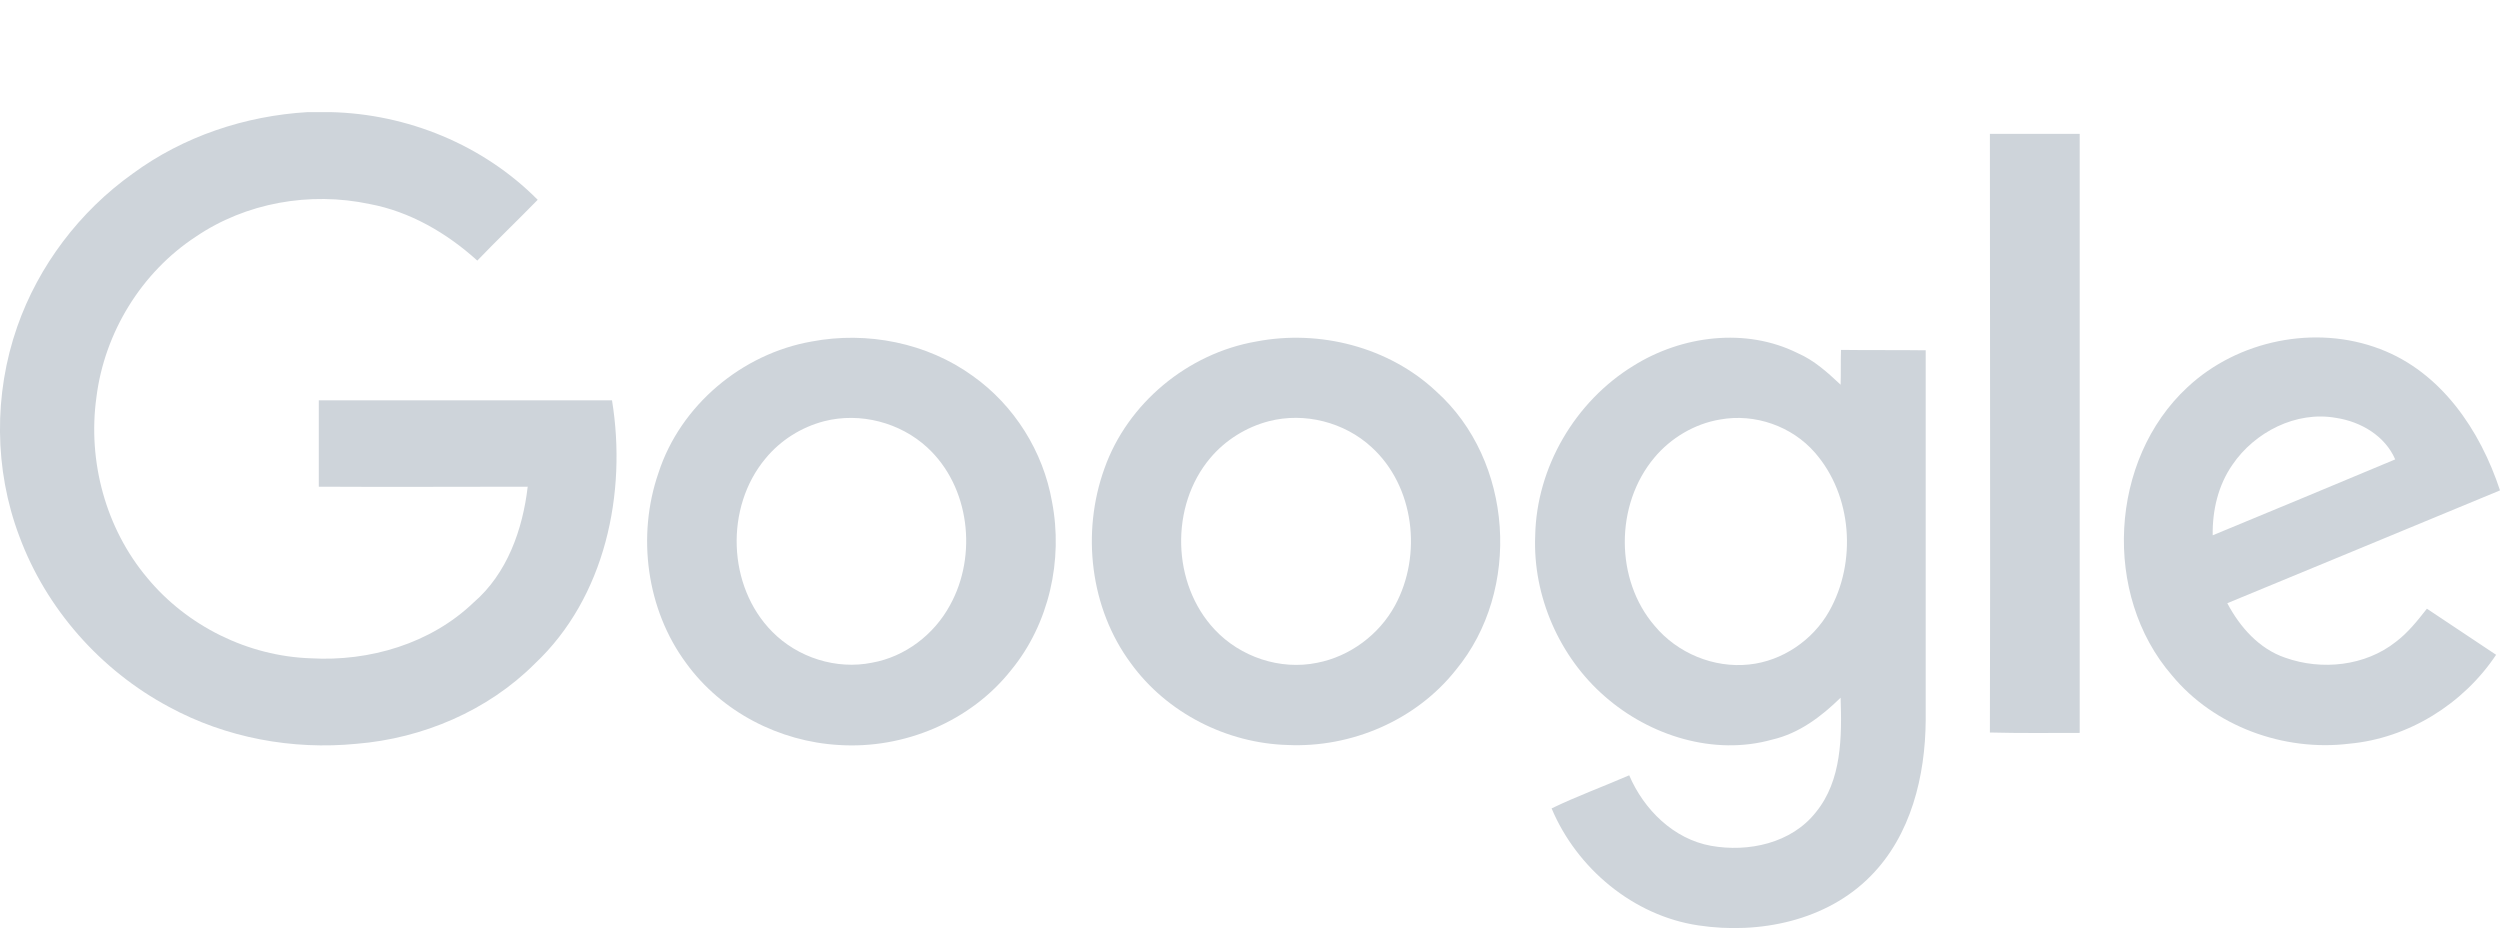
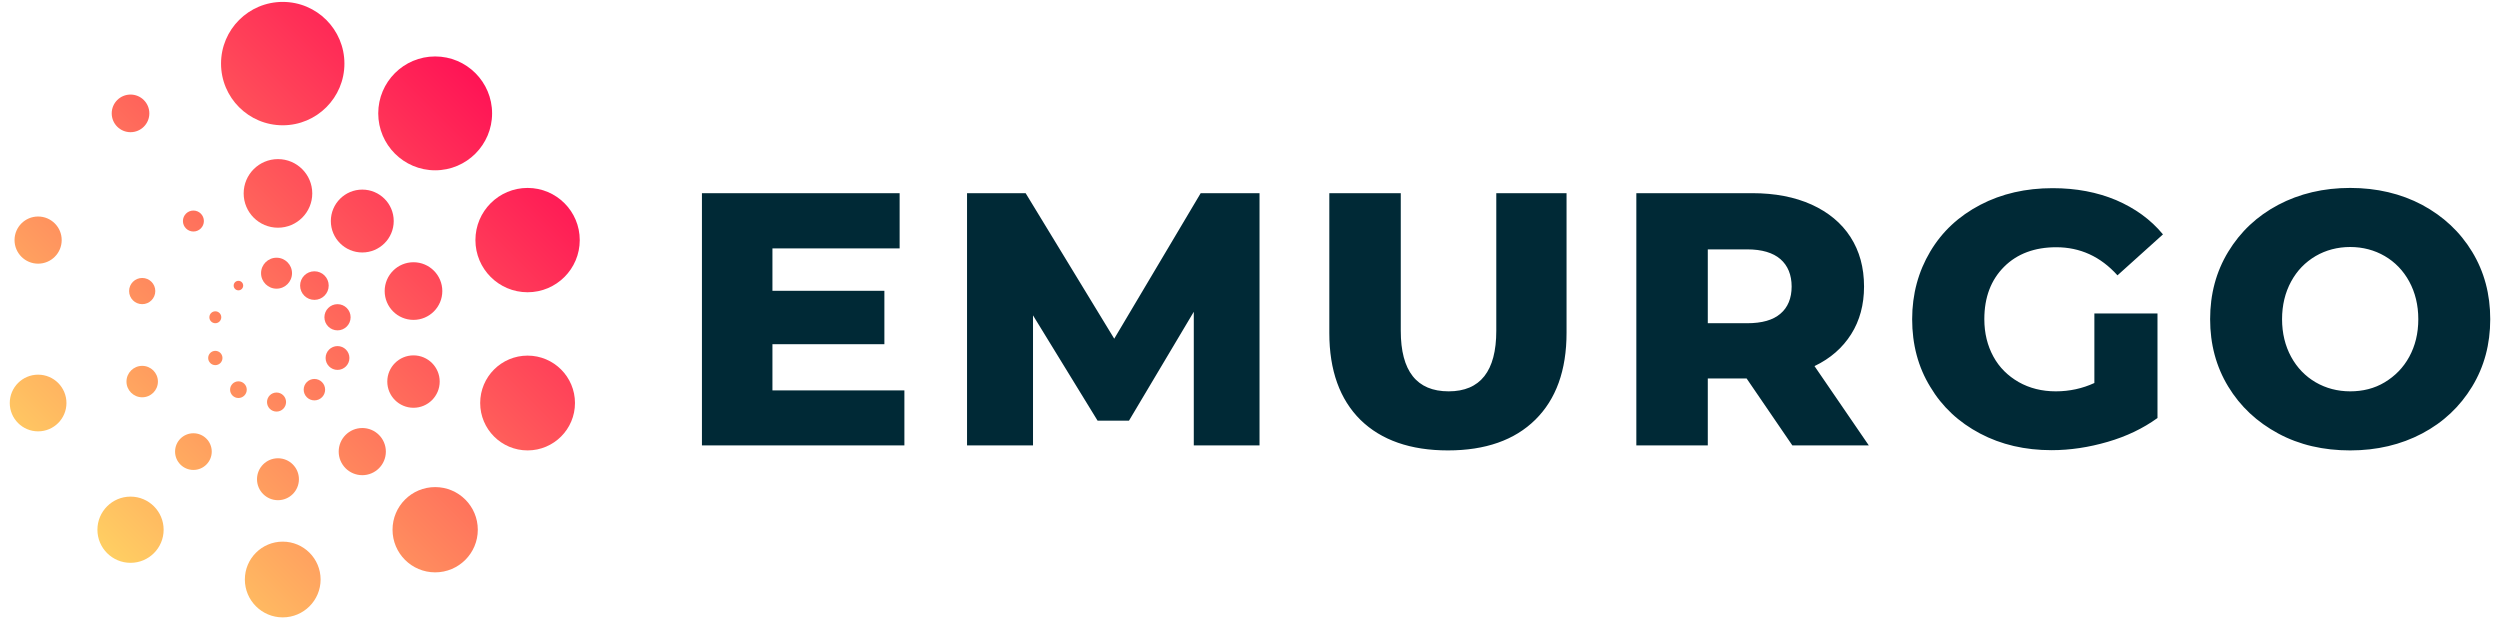
- <svg xmlns="http://www.w3.org/2000/svg" version="1.1" id="Layer_1" x="0px" y="0px" viewBox="0 0 2500 928" style="enable-background:new 0 0 2500 928;" xml:space="preserve">
+ <svg xmlns="http://www.w3.org/2000/svg" version="1.1" id="Layer_1" x="0px" y="0px" viewBox="0 0 1049.6 260" style="enable-background:new 0 0 1049.6 260;" xml:space="preserve">
  <style type="text/css">
- 	.st0{fill:#CED4DA;}
+ 	.st0{fill:#002936;}
+ 	.st1{fill:url(#SVGID_1_);}
+ 	.st2{fill:url(#SVGID_2_);}
+ 	.st3{fill:url(#SVGID_3_);}
+ 	.st4{fill:url(#SVGID_4_);}
+ 	.st5{fill:url(#SVGID_5_);}
+ 	.st6{fill:url(#SVGID_6_);}
+ 	.st7{fill:url(#SVGID_7_);}
+ 	.st8{fill:url(#SVGID_8_);}
+ 	.st9{fill:url(#SVGID_9_);}
+ 	.st10{fill:url(#SVGID_10_);}
+ 	.st11{fill:url(#SVGID_11_);}
+ 	.st12{fill:url(#SVGID_12_);}
+ 	.st13{fill:url(#SVGID_13_);}
+ 	.st14{fill:url(#SVGID_14_);}
+ 	.st15{fill:url(#SVGID_15_);}
+ 	.st16{fill:url(#SVGID_16_);}
+ 	.st17{fill:url(#SVGID_17_);}
+ 	.st18{fill:url(#SVGID_18_);}
+ 	.st19{fill:url(#SVGID_19_);}
+ 	.st20{fill:url(#SVGID_20_);}
+ 	.st21{fill:url(#SVGID_21_);}
+ 	.st22{fill:url(#SVGID_22_);}
+ 	.st23{fill:url(#SVGID_23_);}
+ 	.st24{fill:url(#SVGID_24_);}
+ 	.st25{fill:url(#SVGID_25_);}
+ 	.st26{fill:url(#SVGID_26_);}
+ 	.st27{fill:url(#SVGID_27_);}
+ 	.st28{fill:url(#SVGID_28_);}
+ 	.st29{fill:url(#SVGID_29_);}
+ 	.st30{fill:url(#SVGID_30_);}
+ 	.st31{display:none;fill:#002936;}
</style>
-   <path class="st0" d="M307.9,112.1h22.2c77.2,1.7,153.1,32.7,207.6,87.7c-20.1,20.6-40.7,40.3-60.4,60.8  c-30.6-27.7-67.5-49.1-107.8-56.6c-59.6-12.6-123.7-1.3-173.7,32.7c-54.5,35.7-91.4,96.1-99.4,160.7c-8.8,63.8,9.2,130.9,50.8,180.4  c39.8,48.2,100.7,78.4,163.6,80.5c58.7,3.4,120-14.7,162.8-55.8c33.6-28.9,49.1-73,54.1-115.8c-69.6,0-139.3,0.4-208.9,0v-86.4H612  c15.1,92.7-6.7,197.1-77.2,263.4c-47,47-112,74.7-178.3,80.1c-64.2,6.3-130.5-5.9-187.5-36.9c-68.4-36.5-122.9-98.2-149.7-170.7  C-5.9,469.5-6.3,394,17.2,326.8c21.4-61.2,62.5-115.4,115.4-153.1C183.3,136.4,245,115.8,307.9,112.1z" />
-   <path class="st0" d="M1989.9,133.9h89.8v599c-29.8,0-60,0.4-89.8-0.4C1990.4,533.2,1989.9,333.5,1989.9,133.9L1989.9,133.9z" />
-   <path class="st0" d="M811.7,341.5C867,331,927,342.8,972.7,375.9c41.5,29.4,70.5,75.5,79.3,125.8c11.3,58.3-2.9,122.1-40.7,168.2  c-40.7,51.6-107.4,79.3-172.4,75.1c-59.6-3.4-117.4-33.1-152.7-81.8c-39.8-53.7-49.5-127.5-27.7-190.4  C680.4,405.3,742,353.7,811.7,341.5 M824.2,421.2c-22.7,5.9-43.6,18.9-58.7,37.3c-40.7,48.7-38.2,127.9,6.7,173.2  c25.6,26,64.2,38.2,99.8,31c33.1-5.9,62.1-28.1,78-57.5c27.7-49.9,19.7-118.7-22.7-157.7C900.2,422.5,860.3,412,824.2,421.2  L824.2,421.2z" />
-   <path class="st0" d="M1256.3,341.5c63.3-12.2,132.6,5.5,179.9,49.9c77.2,69.2,85.6,198.8,19.7,278.5c-39.8,50.3-104.4,78-168.2,75.1  c-60.8-1.7-120.8-31.9-156.9-81.8c-40.7-54.9-49.5-130.5-26.4-194.6C1127.5,403.2,1187.9,353.3,1256.3,341.5 M1268.9,421.2  c-22.7,5.9-43.6,18.9-58.7,36.9c-40.3,47.8-38.6,125.8,4.6,171.6c25.6,27.3,65.4,40.7,102.3,33.1c32.7-6.3,62.1-28.1,78-57.5  c27.3-50.3,19.3-119.1-23.5-158.1C1344.4,422.1,1304.5,412,1268.9,421.2L1268.9,421.2z" />
-   <path class="st0" d="M1633.4,365.8c48.2-30.2,112.4-38.6,164.4-12.6c16.4,7.1,29.8,19.3,42.8,31.5c0.4-11.3,0-23.1,0.4-34.8  c28.1,0.4,56.2,0,84.7,0.4v370c-0.4,55.8-14.7,114.9-54.9,155.6c-44,44.9-111.6,58.7-172.4,49.5c-65-9.6-121.6-57-146.8-117  c25.2-12.2,51.6-21.8,77.6-33.1c14.7,34.4,44.5,63.8,81.8,70.5c37.3,6.7,80.5-2.5,104.9-33.6c26-31.9,26-75.5,24.7-114.5  c-19.3,18.9-41.5,35.7-68.4,41.9c-58.3,16.4-122.5-3.8-167.4-43.2c-45.3-39.4-72.1-100.3-69.6-160.7  C1536.5,467.4,1575.1,401.5,1633.4,365.8 M1720.2,419.5c-25.6,4.2-49.5,18.5-65.9,38.2c-39.4,47-39.4,122.1,0.4,168.2  c22.7,27.3,59.1,42.4,94.4,38.6c33.1-3.4,63.8-24.3,80.1-53.3c27.7-49.1,23.1-115.8-14.3-158.6  C1791.9,426.2,1755,413.2,1720.2,419.5L1720.2,419.5z" />
-   <path class="st0" d="M2187.5,387.2c50.3-47,127.9-62.9,192.5-38.2c61.2,23.1,100.3,81.4,120,141.4c-91,37.8-181.6,75.1-272.7,112.8  c12.6,23.9,31.9,45.7,57.9,54.5c36.5,13,80.1,8.4,110.7-15.9c12.2-9.2,21.8-21.4,31-33.1c23.1,15.5,46.1,30.6,69.2,46.1  c-32.7,49.1-87.7,83.5-146.8,88.9c-65.4,8-135.1-17.2-177.4-68.4C2102.3,594.9,2109.1,459.8,2187.5,387.2 M2232.4,464.8  c-14.3,20.6-20.1,45.7-19.7,70.5c60.8-25.2,121.6-50.3,182.5-75.9c-10.1-23.5-34.4-37.8-59.1-41.5  C2296.1,410.7,2254.6,432.1,2232.4,464.8z" />
+   <path class="st0" d="M986.7,164.3c-5.3,0-10.2-1.3-14.5-3.8c-4.3-2.5-7.8-6.1-10.3-10.7c-2.5-4.6-3.8-9.9-3.8-15.8  c0-5.9,1.3-11.2,3.8-15.8c2.5-4.6,5.9-8.1,10.3-10.7c4.3-2.5,9.2-3.8,14.5-3.8c5.3,0,10.2,1.3,14.5,3.8c4.3,2.5,7.8,6.1,10.3,10.7  c2.5,4.6,3.8,9.9,3.8,15.8c0,6-1.3,11.2-3.8,15.8c-2.5,4.6-6,8.1-10.3,10.7C996.9,163.1,992,164.3,986.7,164.3 M986.7,189.1  c11.2,0,21.3-2.4,30.2-7.1c8.9-4.7,15.9-11.3,21-19.7c5.1-8.4,7.6-17.8,7.6-28.3c0-10.5-2.5-19.9-7.6-28.3  c-5.1-8.4-12.1-14.9-21-19.7c-8.9-4.7-19-7.1-30.2-7.1c-11.2,0-21.3,2.4-30.2,7.1c-8.9,4.7-15.9,11.3-21,19.7  c-5.1,8.4-7.6,17.8-7.6,28.3c0,10.5,2.5,19.9,7.6,28.3c5.1,8.4,12.1,14.9,21,19.7C965.4,186.8,975.5,189.1,986.7,189.1 M879.3,160.8  c-5,2.3-10.4,3.5-16.2,3.5c-5.8,0-11-1.3-15.6-3.9c-4.5-2.6-8.1-6.1-10.6-10.7c-2.5-4.6-3.8-9.8-3.8-15.7c0-9.2,2.8-16.5,8.3-22  c5.5-5.5,12.9-8.2,21.9-8.2c10,0,18.6,3.9,25.7,11.8l19.1-17.2c-5.2-6.3-11.8-11-19.7-14.4c-7.9-3.3-16.7-5-26.6-5  c-11.3,0-21.4,2.3-30.4,7c-9,4.7-16,11.2-21,19.6c-5,8.4-7.6,17.9-7.6,28.4c0,10.6,2.5,20.1,7.6,28.4c5,8.4,12,14.9,20.9,19.6  c8.9,4.7,18.9,7,30,7c7.9,0,15.7-1.2,23.6-3.5c7.9-2.3,14.8-5.6,20.9-10v-43.9h-26.5V160.8z M752.2,120.3c0,4.9-1.6,8.8-4.7,11.4  c-3.1,2.7-7.8,4-13.9,4h-16.6v-31h16.6c6.1,0,10.8,1.4,13.9,4.1C750.6,111.5,752.2,115.4,752.2,120.3 M752.5,187h32.1l-22.8-33.3  c6.7-3.2,11.8-7.7,15.4-13.4c3.6-5.7,5.4-12.4,5.4-20c0-8-1.9-14.9-5.7-20.8c-3.8-5.9-9.3-10.4-16.3-13.6c-7.1-3.2-15.4-4.8-25-4.8  H687V187h30v-28.1h16.3L752.5,187z M607.9,189.1c15.7,0,28-4.3,36.7-12.9c8.7-8.6,13.1-20.7,13.1-36.5V81.1h-29.5v57.8  c0,16.9-6.7,25.4-20,25.4c-13.4,0-20.1-8.5-20.1-25.4V81.1h-30v58.7c0,15.7,4.4,27.9,13.1,36.5C579.9,184.8,592.2,189.1,607.9,189.1   M528.8,187l0-105.9h-24.7l-36.3,61.1l-37.2-61.1H406V187h27.7v-54.6l27.1,44.2H474l27.2-45.7l0,56.1H528.8z M324.3,163.9v-19.4h47  v-22.4h-47v-17.8h53.4V81.1h-83V187h85v-23.1H324.3z" />
+   <g>
+     <g>
+       <g>
+         <linearGradient id="SVGID_1_" gradientUnits="userSpaceOnUse" x1="22.522" y1="213.777" x2="206.159" y2="26.925" gradientTransform="matrix(1 8.676384e-03 -8.675107e-03 1 -3.3102 -1.0364)">
+           <stop offset="0" style="stop-color:#FFD363" />
+           <stop offset="1" style="stop-color:#FF1055" />
+         </linearGradient>
+         <circle class="st1" cx="182.7" cy="47.6" r="23.9" />
+         <linearGradient id="SVGID_2_" gradientUnits="userSpaceOnUse" x1="68.508" y1="259.762" x2="252.144" y2="72.91" gradientTransform="matrix(1 8.676384e-03 -8.675107e-03 1 -3.3102 -1.0364)">
+           <stop offset="0" style="stop-color:#FFD363" />
+           <stop offset="1" style="stop-color:#FF1055" />
+         </linearGradient>
+         <circle class="st2" cx="221.5" cy="100.8" r="21.9" />
+         <linearGradient id="SVGID_3_" gradientUnits="userSpaceOnUse" x1="102.73" y1="293.985" x2="286.366" y2="107.134" gradientTransform="matrix(1 8.676384e-03 -8.675107e-03 1 -3.3102 -1.0364)">
+           <stop offset="0" style="stop-color:#FFD363" />
+           <stop offset="1" style="stop-color:#FF1055" />
+         </linearGradient>
+         <circle class="st3" cx="221.5" cy="169.2" r="19.9" />
+         <linearGradient id="SVGID_4_" gradientUnits="userSpaceOnUse" x1="109.905" y1="301.163" x2="293.541" y2="114.311" gradientTransform="matrix(1 8.676384e-03 -8.675107e-03 1 -3.3102 -1.0364)">
+           <stop offset="0" style="stop-color:#FFD363" />
+           <stop offset="1" style="stop-color:#FF1055" />
+         </linearGradient>
+         <circle class="st4" cx="182.7" cy="222.4" r="17.9" />
+         <linearGradient id="SVGID_5_" gradientUnits="userSpaceOnUse" x1="88.376" y1="279.638" x2="272.012" y2="92.787" gradientTransform="matrix(1 8.676384e-03 -8.675107e-03 1 -3.3102 -1.0364)">
+           <stop offset="0" style="stop-color:#FFD363" />
+           <stop offset="1" style="stop-color:#FF1055" />
+         </linearGradient>
+         <circle class="st5" cx="118.7" cy="243.3" r="15.9" />
+         <linearGradient id="SVGID_6_" gradientUnits="userSpaceOnUse" x1="45.958" y1="237.223" x2="229.594" y2="50.372" gradientTransform="matrix(1 8.676384e-03 -8.675107e-03 1 -3.3102 -1.0364)">
+           <stop offset="0" style="stop-color:#FFD363" />
+           <stop offset="1" style="stop-color:#FF1055" />
+         </linearGradient>
+         <circle class="st6" cx="54.8" cy="222.4" r="13.9" />
+         <linearGradient id="SVGID_7_" gradientUnits="userSpaceOnUse" x1="-2.798758e-02" y1="191.238" x2="183.608" y2="4.387" gradientTransform="matrix(1 8.676384e-03 -8.675107e-03 1 -3.3102 -1.0364)">
+           <stop offset="0" style="stop-color:#FFD363" />
+           <stop offset="1" style="stop-color:#FF1055" />
+         </linearGradient>
+         <circle class="st7" cx="16" cy="169.2" r="11.9" />
+         <linearGradient id="SVGID_8_" gradientUnits="userSpaceOnUse" x1="-34.254" y1="157.011" x2="149.382" y2="-29.84" gradientTransform="matrix(1 8.676384e-03 -8.675107e-03 1 -3.3102 -1.0364)">
+           <stop offset="0" style="stop-color:#FFD363" />
+           <stop offset="1" style="stop-color:#FF1055" />
+         </linearGradient>
+         <circle class="st8" cx="16" cy="100.8" r="9.9" />
+         <linearGradient id="SVGID_9_" gradientUnits="userSpaceOnUse" x1="-41.433" y1="149.829" x2="142.203" y2="-37.023" gradientTransform="matrix(1 8.676384e-03 -8.675107e-03 1 -3.3102 -1.0364)">
+           <stop offset="0" style="stop-color:#FFD363" />
+           <stop offset="1" style="stop-color:#FF1055" />
+         </linearGradient>
+         <circle class="st9" cx="54.8" cy="47.6" r="7.9" />
+       </g>
+       <linearGradient id="SVGID_10_" gradientUnits="userSpaceOnUse" x1="-19.898" y1="171.36" x2="163.738" y2="-15.491" gradientTransform="matrix(1 8.676384e-03 -8.675107e-03 1 -3.3102 -1.0364)">
+         <stop offset="0" style="stop-color:#FFD363" />
+         <stop offset="1" style="stop-color:#FF1055" />
+       </linearGradient>
+       <circle class="st10" cx="118.7" cy="26.7" r="25.9" />
+       <g>
+         <linearGradient id="SVGID_11_" gradientUnits="userSpaceOnUse" x1="29.82" y1="221.078" x2="213.457" y2="34.226" gradientTransform="matrix(1 8.676384e-03 -8.675107e-03 1 -3.3102 -1.0364)">
+           <stop offset="0" style="stop-color:#FFD363" />
+           <stop offset="1" style="stop-color:#FF1055" />
+         </linearGradient>
+         <circle class="st11" cx="152.1" cy="92.8" r="13.2" />
+         <linearGradient id="SVGID_12_" gradientUnits="userSpaceOnUse" x1="55.305" y1="246.561" x2="238.941" y2="59.71" gradientTransform="matrix(1 8.676384e-03 -8.675107e-03 1 -3.3102 -1.0364)">
+           <stop offset="0" style="stop-color:#FFD363" />
+           <stop offset="1" style="stop-color:#FF1055" />
+         </linearGradient>
+         <circle class="st12" cx="173.6" cy="122.2" r="12.1" />
+         <linearGradient id="SVGID_13_" gradientUnits="userSpaceOnUse" x1="74.27" y1="265.527" x2="257.906" y2="78.676" gradientTransform="matrix(1 8.676384e-03 -8.675107e-03 1 -3.3102 -1.0364)">
+           <stop offset="0" style="stop-color:#FFD363" />
+           <stop offset="1" style="stop-color:#FF1055" />
+         </linearGradient>
+         <circle class="st13" cx="173.6" cy="160.2" r="11" />
+         <linearGradient id="SVGID_14_" gradientUnits="userSpaceOnUse" x1="78.246" y1="269.505" x2="261.882" y2="82.654" gradientTransform="matrix(1 8.676384e-03 -8.675107e-03 1 -3.3102 -1.0364)">
+           <stop offset="0" style="stop-color:#FFD363" />
+           <stop offset="1" style="stop-color:#FF1055" />
+         </linearGradient>
+         <circle class="st14" cx="152.1" cy="189.6" r="9.9" />
+         <linearGradient id="SVGID_15_" gradientUnits="userSpaceOnUse" x1="66.315" y1="257.577" x2="249.952" y2="70.725" gradientTransform="matrix(1 8.676384e-03 -8.675107e-03 1 -3.3102 -1.0364)">
+           <stop offset="0" style="stop-color:#FFD363" />
+           <stop offset="1" style="stop-color:#FF1055" />
+         </linearGradient>
+         <circle class="st15" cx="116.7" cy="201.2" r="8.8" />
+         <linearGradient id="SVGID_16_" gradientUnits="userSpaceOnUse" x1="42.808" y1="234.071" x2="226.444" y2="47.22" gradientTransform="matrix(1 8.676384e-03 -8.675107e-03 1 -3.3102 -1.0364)">
+           <stop offset="0" style="stop-color:#FFD363" />
+           <stop offset="1" style="stop-color:#FF1055" />
+         </linearGradient>
+         <circle class="st16" cx="81.2" cy="189.6" r="7.7" />
+         <linearGradient id="SVGID_17_" gradientUnits="userSpaceOnUse" x1="17.324" y1="208.587" x2="200.96" y2="21.736" gradientTransform="matrix(1 8.676384e-03 -8.675107e-03 1 -3.3102 -1.0364)">
+           <stop offset="0" style="stop-color:#FFD363" />
+           <stop offset="1" style="stop-color:#FF1055" />
+         </linearGradient>
+         <circle class="st17" cx="59.7" cy="160.2" r="6.6" />
+         <linearGradient id="SVGID_18_" gradientUnits="userSpaceOnUse" x1="-1.643" y1="189.619" x2="181.993" y2="2.768" gradientTransform="matrix(1 8.676384e-03 -8.675107e-03 1 -3.3102 -1.0364)">
+           <stop offset="0" style="stop-color:#FFD363" />
+           <stop offset="1" style="stop-color:#FF1055" />
+         </linearGradient>
+         <circle class="st18" cx="59.7" cy="122.2" r="5.5" />
+         <linearGradient id="SVGID_19_" gradientUnits="userSpaceOnUse" x1="-5.622" y1="185.639" x2="178.014" y2="-1.212" gradientTransform="matrix(1 8.676384e-03 -8.675107e-03 1 -3.3102 -1.0364)">
+           <stop offset="0" style="stop-color:#FFD363" />
+           <stop offset="1" style="stop-color:#FF1055" />
+         </linearGradient>
+         <circle class="st19" cx="81.2" cy="92.8" r="4.4" />
+       </g>
+       <linearGradient id="SVGID_20_" gradientUnits="userSpaceOnUse" x1="6.312" y1="197.571" x2="189.948" y2="10.72" gradientTransform="matrix(1 8.676384e-03 -8.675107e-03 1 -3.3102 -1.0364)">
+         <stop offset="0" style="stop-color:#FFD363" />
+         <stop offset="1" style="stop-color:#FF1055" />
+       </linearGradient>
+       <circle class="st20" cx="116.7" cy="81.2" r="14.4" />
+       <g>
+         <linearGradient id="SVGID_21_" gradientUnits="userSpaceOnUse" x1="33.365" y1="224.624" x2="217.001" y2="37.773" gradientTransform="matrix(1 8.676384e-03 -8.675107e-03 1 -3.3102 -1.0364)">
+           <stop offset="0" style="stop-color:#FFD363" />
+           <stop offset="1" style="stop-color:#FF1055" />
+         </linearGradient>
+         <circle class="st21" cx="132" cy="119.9" r="6" />
+         <linearGradient id="SVGID_22_" gradientUnits="userSpaceOnUse" x1="44.855" y1="236.113" x2="228.491" y2="49.262" gradientTransform="matrix(1 8.676384e-03 -8.675107e-03 1 -3.3102 -1.0364)">
+           <stop offset="0" style="stop-color:#FFD363" />
+           <stop offset="1" style="stop-color:#FF1055" />
+         </linearGradient>
+         <circle class="st22" cx="141.7" cy="133.2" r="5.5" />
+         <linearGradient id="SVGID_23_" gradientUnits="userSpaceOnUse" x1="53.405" y1="244.664" x2="237.041" y2="57.812" gradientTransform="matrix(1 8.676384e-03 -8.675107e-03 1 -3.3102 -1.0364)">
+           <stop offset="0" style="stop-color:#FFD363" />
+           <stop offset="1" style="stop-color:#FF1055" />
+         </linearGradient>
+         <circle class="st23" cx="141.7" cy="150.3" r="5" />
+         <linearGradient id="SVGID_24_" gradientUnits="userSpaceOnUse" x1="55.198" y1="246.457" x2="238.834" y2="59.606" gradientTransform="matrix(1 8.676384e-03 -8.675107e-03 1 -3.3102 -1.0364)">
+           <stop offset="0" style="stop-color:#FFD363" />
+           <stop offset="1" style="stop-color:#FF1055" />
+         </linearGradient>
+         <circle class="st24" cx="132" cy="163.6" r="4.5" />
+         <linearGradient id="SVGID_25_" gradientUnits="userSpaceOnUse" x1="49.819" y1="241.079" x2="233.455" y2="54.228" gradientTransform="matrix(1 8.676384e-03 -8.675107e-03 1 -3.3102 -1.0364)">
+           <stop offset="0" style="stop-color:#FFD363" />
+           <stop offset="1" style="stop-color:#FF1055" />
+         </linearGradient>
+         <circle class="st25" cx="116.1" cy="168.8" r="4" />
+         <linearGradient id="SVGID_26_" gradientUnits="userSpaceOnUse" x1="39.221" y1="230.482" x2="222.857" y2="43.631" gradientTransform="matrix(1 8.676384e-03 -8.675107e-03 1 -3.3102 -1.0364)">
+           <stop offset="0" style="stop-color:#FFD363" />
+           <stop offset="1" style="stop-color:#FF1055" />
+         </linearGradient>
+         <circle class="st26" cx="100.1" cy="163.6" r="3.5" />
+         <linearGradient id="SVGID_27_" gradientUnits="userSpaceOnUse" x1="27.731" y1="218.993" x2="211.367" y2="32.142" gradientTransform="matrix(1 8.676384e-03 -8.675107e-03 1 -3.3102 -1.0364)">
+           <stop offset="0" style="stop-color:#FFD363" />
+           <stop offset="1" style="stop-color:#FF1055" />
+         </linearGradient>
+         <circle class="st27" cx="90.4" cy="150.3" r="3" />
+         <linearGradient id="SVGID_28_" gradientUnits="userSpaceOnUse" x1="19.18" y1="210.441" x2="202.816" y2="23.59" gradientTransform="matrix(1 8.676384e-03 -8.675107e-03 1 -3.3102 -1.0364)">
+           <stop offset="0" style="stop-color:#FFD363" />
+           <stop offset="1" style="stop-color:#FF1055" />
+         </linearGradient>
+         <circle class="st28" cx="90.4" cy="133.2" r="2.5" />
+         <linearGradient id="SVGID_29_" gradientUnits="userSpaceOnUse" x1="17.386" y1="208.647" x2="201.023" y2="21.796" gradientTransform="matrix(1 8.676384e-03 -8.675107e-03 1 -3.3102 -1.0364)">
+           <stop offset="0" style="stop-color:#FFD363" />
+           <stop offset="1" style="stop-color:#FF1055" />
+         </linearGradient>
+         <circle class="st29" cx="100.1" cy="119.9" r="2" />
+       </g>
+       <linearGradient id="SVGID_30_" gradientUnits="userSpaceOnUse" x1="22.767" y1="214.026" x2="206.403" y2="27.175" gradientTransform="matrix(1 8.676384e-03 -8.675107e-03 1 -3.3102 -1.0364)">
+         <stop offset="0" style="stop-color:#FFD363" />
+         <stop offset="1" style="stop-color:#FF1055" />
+       </linearGradient>
+       <circle class="st30" cx="116.1" cy="114.7" r="6.5" />
+     </g>
+   </g>
+   <path class="st31" d="M983.7,164.3c-5.3,0-10.2-1.3-14.5-3.8c-4.3-2.5-7.8-6.1-10.3-10.7c-2.5-4.6-3.8-9.9-3.8-15.8  c0-5.9,1.3-11.2,3.8-15.8c2.5-4.6,5.9-8.1,10.3-10.7c4.3-2.5,9.2-3.8,14.5-3.8c5.3,0,10.2,1.3,14.5,3.8c4.3,2.5,7.8,6.1,10.3,10.7  c2.5,4.6,3.8,9.9,3.8,15.8c0,6-1.3,11.2-3.8,15.8c-2.5,4.6-6,8.1-10.3,10.7C993.9,163.1,989,164.3,983.7,164.3 M983.7,189.1  c11.2,0,21.3-2.4,30.2-7.1c8.9-4.7,15.9-11.3,21-19.7c5.1-8.4,7.6-17.8,7.6-28.3c0-10.5-2.5-19.9-7.6-28.3  c-5.1-8.4-12.1-14.9-21-19.7c-8.9-4.7-19-7.1-30.2-7.1c-11.2,0-21.3,2.4-30.2,7.1c-8.9,4.7-15.9,11.3-21,19.7  c-5.1,8.4-7.6,17.8-7.6,28.3c0,10.5,2.5,19.9,7.6,28.3c5.1,8.4,12.1,14.9,21,19.7C962.4,186.8,972.5,189.1,983.7,189.1 M877.3,160.8  c-5,2.3-10.4,3.5-16.2,3.5c-5.8,0-11-1.3-15.6-3.9c-4.5-2.6-8.1-6.1-10.6-10.7c-2.5-4.6-3.8-9.8-3.8-15.7c0-9.2,2.8-16.5,8.3-22  c5.5-5.5,12.9-8.2,21.9-8.2c10,0,18.6,3.9,25.7,11.8l19.1-17.2c-5.2-6.3-11.8-11-19.7-14.4c-7.9-3.3-16.7-5-26.6-5  c-11.3,0-21.4,2.3-30.4,7c-9,4.7-16,11.2-21,19.6c-5,8.4-7.6,17.9-7.6,28.4c0,10.6,2.5,20.1,7.6,28.4c5,8.4,12,14.9,20.9,19.6  c8.9,4.7,18.9,7,30,7c7.9,0,15.7-1.2,23.6-3.5c7.9-2.3,14.8-5.6,20.9-10v-43.9h-26.5V160.8z M752.2,120.3c0,4.9-1.6,8.8-4.7,11.4  c-3.1,2.7-7.8,4-13.9,4h-16.6v-31h16.6c6.1,0,10.8,1.4,13.9,4.1C750.6,111.5,752.2,115.4,752.2,120.3 M752.5,187h32.1l-22.8-33.3  c6.7-3.2,11.8-7.7,15.4-13.4c3.6-5.7,5.4-12.4,5.4-20c0-8-1.9-14.9-5.7-20.8c-3.8-5.9-9.3-10.4-16.3-13.6c-7.1-3.2-15.4-4.8-25-4.8  H687V187h30v-28.1h16.3L752.5,187z M607.9,189.1c15.7,0,28-4.3,36.7-12.9c8.7-8.6,13.1-20.7,13.1-36.5V81.1h-29.5v57.8  c0,16.9-6.7,25.4-20,25.4c-13.4,0-20.1-8.5-20.1-25.4V81.1h-30v58.7c0,15.7,4.4,27.9,13.1,36.5C579.9,184.8,592.2,189.1,607.9,189.1   M529.1,187l-0.3-105.9h-24.7l-36.3,61.1l-37.2-61.1H406V187h27.7v-54.6l27.1,44.2H474l27.2-45.7l0.3,56.1H529.1z M324.3,163.9  v-19.4h47v-22.4h-47v-17.8h53.4V81.1h-83V187h85v-23.1H324.3z" />
</svg>
